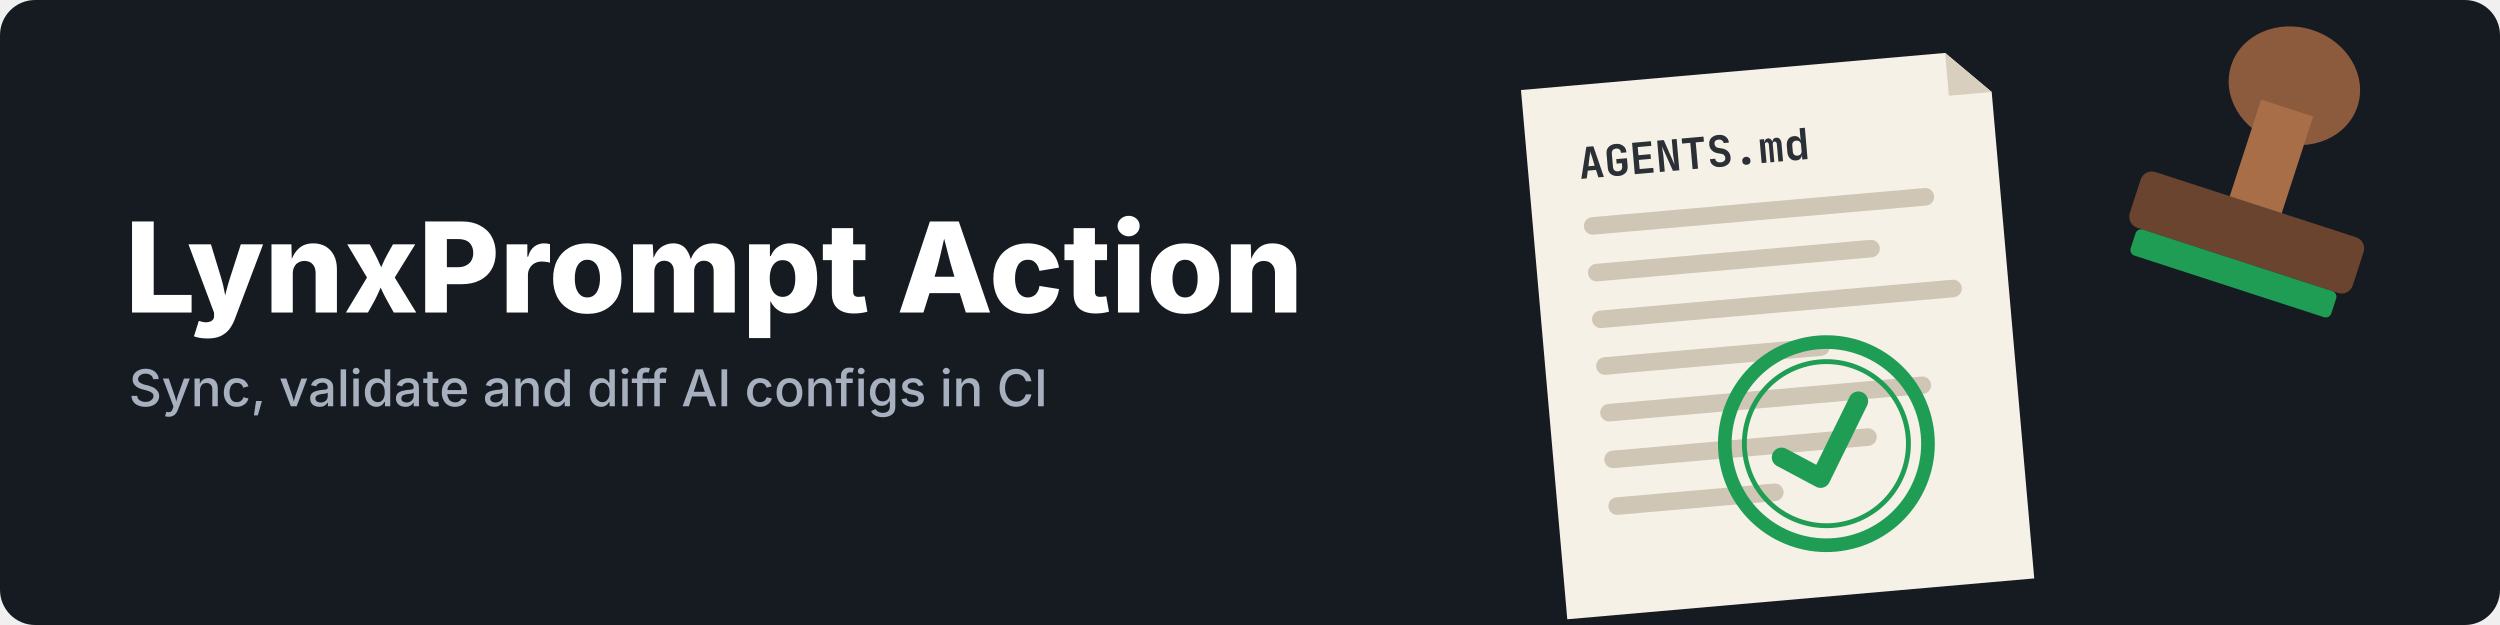
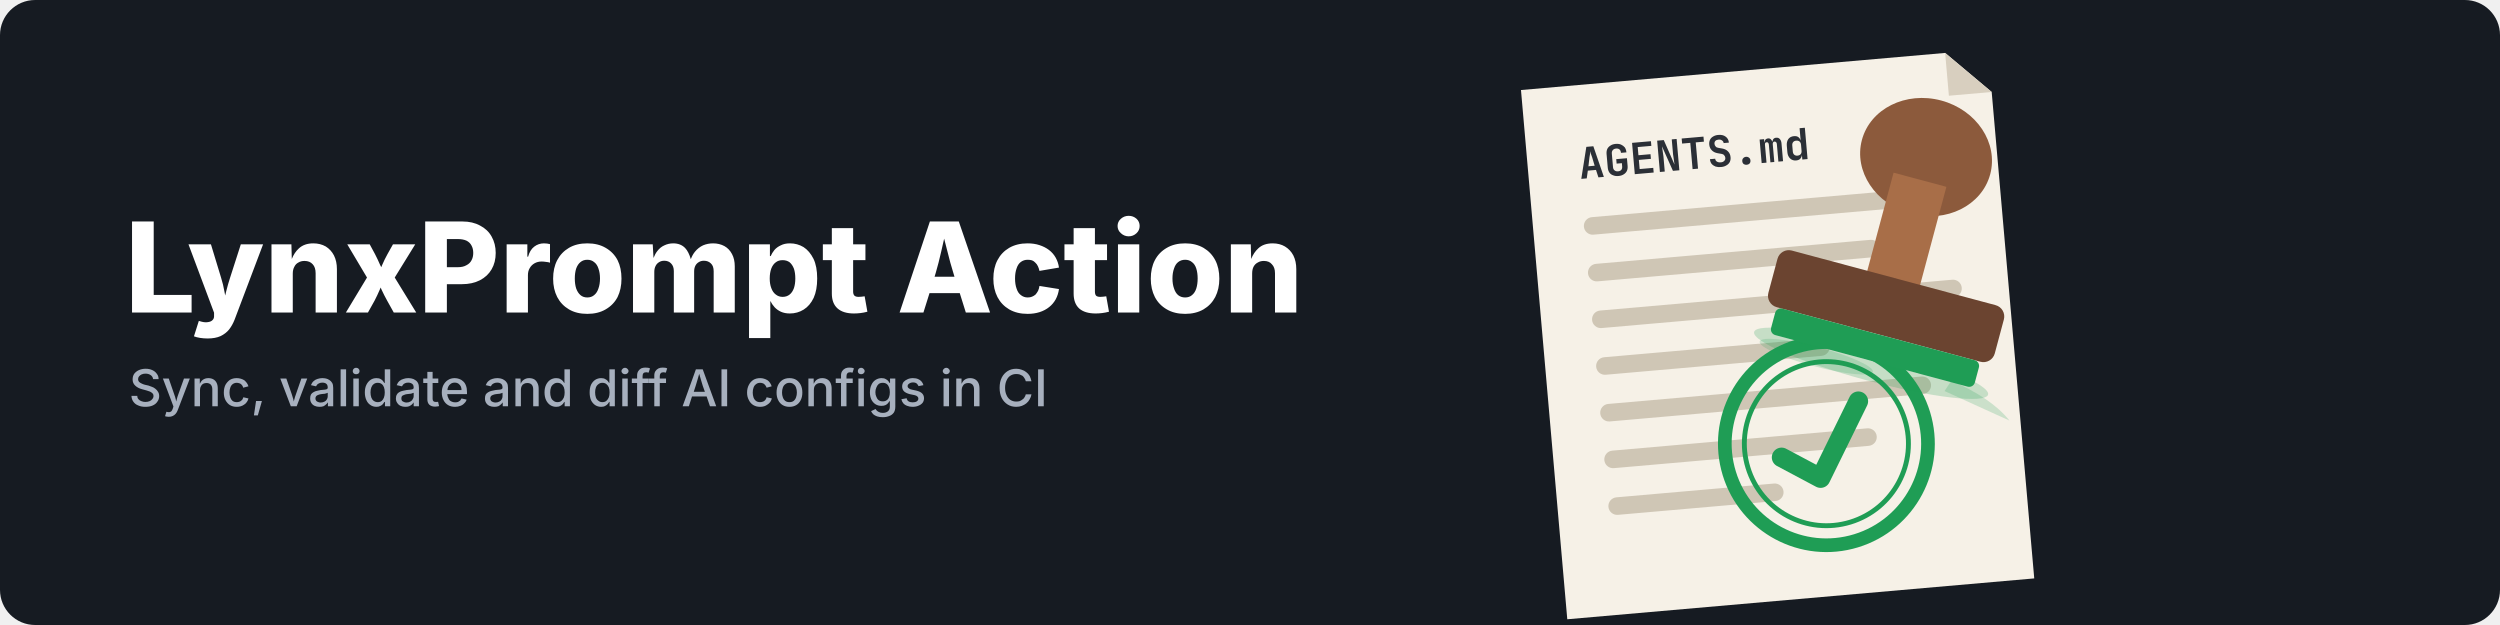
<svg xmlns="http://www.w3.org/2000/svg" viewBox="0 0 1280 320" width="1280" height="320" role="img" aria-label="LynxPrompt Action">
  <defs>
    <clipPath id="k">
      <rect width="1280" height="320" rx="18" />
    </clipPath>
  </defs>
  <g clip-path="url(#k)">
    <rect width="1280" height="320" fill="#161B22" />
    <g transform="rotate(-5 900 170)">
      <path d="M790 36h218l22 22v250h-240z" fill="#F6F1E7" />
      <path d="M1008 36v22h22z" fill="#D8CFBF" />
      <path fill="#2B2F36" d="m816.8 84l4-16.1h3.6l4 16.1h-2.8l-.9-3.9h-4.2l-.9 3.9zm4.2-6.1h3.2l-.9-4.4q-.3-1-.5-1.9-.1-.9-.2-1.3-.1.4-.2 1.3-.2.9-.5 1.9zm14.9 6.3q-1.6 0-2.7-.6-1.2-.5-1.8-1.6-.6-1.1-.6-2.5v-7q0-1.5.6-2.6 .6-1 1.8-1.6 1.1-.6 2.7-.6 1.6 0 2.7.6 1.1.6 1.8 1.6 .6 1.1.6 2.6h-2.8q0-1.2-.6-1.8-.6-.6-1.7-.6-1.1 0-1.7.6-.7.6-.7 1.8v7q0 1.1.7 1.7 .6.6 1.7.6 1.1 0 1.7-.6 .6-.6.6-1.7v-1.7h-2.7v-2.3h5.5v4q0 1.4-.6 2.5-.7 1.1-1.8 1.6-1.1.6-2.7.6zm8.4-.2v-16.1h9.7v2.4h-7v4.2h6.2v2.4h-6.2v4.7h7v2.4zm12.9 0v-16.1h3.4l4.4 13q0-.7-.1-1.6-.1-1-.1-2-.1-1-.1-1.7v-7.7h2.5v16.1h-3.3l-4.5-13q.1.7.1 1.6 .1.9.1 1.8 .1 1 .1 1.7v7.9zm16.8 0v-13.5h-4.2v-2.6h11.2v2.6h-4.2v13.5zm14.6.2q-1.6 0-2.8-.5-1.2-.6-1.9-1.6-.6-1-.6-2.4h2.7q0 1 .7 1.5 .7.6 2 .6 1.2 0 1.8-.6 .7-.5.7-1.5 0-.8-.5-1.4-.4-.6-1.3-.8l-1.9-.5q-1.9-.5-2.9-1.8-1-1.2-1-3 0-1.4.6-2.4 .6-1 1.7-1.5 1.2-.6 2.7-.6 2.4 0 3.7 1.2 1.4 1.2 1.4 3.2h-2.7q0-.9-.7-1.4-.6-.6-1.7-.6-1.1 0-1.7.5-.6.5-.6 1.5 0 .8.5 1.4 .4.6 1.3.8l1.9.5q1.9.5 2.9 1.8 1 1.2 1 3 0 1.4-.6 2.4-.7 1.1-1.9 1.6-1.1.6-2.8.6zm13.2 0q-.9 0-1.5-.5-.6-.6-.6-1.5 0-1 .6-1.5 .6-.6 1.5-.6 .9 0 1.5.6 .6.5.6 1.5 0 .9-.6 1.5-.6.5-1.5.5zm7.7-.2v-12.1h2.3v1.6h.1q.1-.7.5-1.2 .6-.6 1.5-.6 1 0 1.5.8 .3.4.5 1h.1q.1-.7.5-1.2 .6-.6 1.5-.6 1.2 0 1.8.8 .7.9.7 2.3v9.2h-2.4v-9.1q0-.6-.3-.9-.3-.4-.8-.4-.5 0-.7.3-.3.4-.3 1v9.1h-2v-9.1q0-.6-.3-1-.2-.3-.7-.3-.5 0-.8.3-.2.4-.2 1v9.1zm17.7.2q-1.8 0-2.9-1.2-1.2-1.3-1.2-3.4v-3.3q0-2.1 1.1-3.4 1.1-1.2 3-1.2 1.5 0 2.3.8 .7.7.9 1.7h0v-2.9-3.4h2.7v16.1h-2.7v-2.3h0q-.2 1-.9 1.7-.8.8-2.3.8zm.9-2.4q1.1 0 1.7-.6 .6-.6.6-1.7v-3.1q0-1.1-.6-1.7-.6-.6-1.7-.6-1 0-1.6.6-.6.6-.6 1.7v3.1q0 1.1.6 1.7 .6.6 1.6.6z" />
      <rect x="816" y="104" width="180" height="9" rx="4.5" fill="#CFC6B5" />
      <rect x="816" y="128" width="150" height="9" rx="4.5" fill="#CFC6B5" />
      <rect x="816" y="152" width="190" height="9" rx="4.5" fill="#CFC6B5" />
      <rect x="816" y="176" width="120" height="9" rx="4.5" fill="#CFC6B5" />
      <rect x="816" y="200" width="170" height="9" rx="4.5" fill="#CFC6B5" />
      <rect x="816" y="224" width="140" height="9" rx="4.5" fill="#CFC6B5" />
      <rect x="816" y="248" width="90" height="9" rx="4.5" fill="#CFC6B5" />
      <g transform="rotate(-12 930 230)">
        <circle cx="930" cy="230" r="52" fill="none" stroke="#1F9D55" stroke-width="7" />
        <circle cx="930" cy="230" r="42" fill="none" stroke="#1F9D55" stroke-width="2.5" />
        <path d="M906 230l16 16 30-32" stroke="#1F9D55" stroke-width="10" fill="none" stroke-linecap="round" stroke-linejoin="round" />
      </g>
    </g>
-     <g transform="rotate(18 1150 120)">
+     <g transform="rotate(15 958 186)" fill="#1F9D55">
+       <ellipse cx="958" cy="186" rx="62" ry="9" fill-opacity="0.22" />
+       <ellipse cx="930" cy="190" rx="30" ry="5" fill-opacity="0.18" />
+       <path d="M1000 184c14 2 26 6 34 12-12-2-24-4-36-6z" fill-opacity="0.2" />
+     </g>
+     <g transform="translate(-190 37) rotate(15 1150 141)">
      <ellipse cx="1150" cy="40" rx="34" ry="30" fill="#8C5A3C" />
      <rect x="1136" y="52" width="28" height="56" fill="#A86E48" />
      <rect x="1090" y="104" width="120" height="30" rx="6" fill="#6B4430" />
      <rect x="1096" y="134" width="108" height="14" rx="3" fill="#1F9D55" />
    </g>
    <path fill="#fff" d="m67.6 160v-46.6h11.1v37.6h19.4v9zm31.7 12.2l2.5-7.9 1.4.4q1.9.5 3.4.2 1.5-.2 2.3-1.1 .8-.8.7-2.3v-1.4l-13.1-35h11.5l5.2 17.1q1.1 3.5 1.7 7 .2 1 .4 2.1 .3-1.1.5-2.1 .9-3.6 2-7l5.5-17.1h11.4l-14.6 38.6q-1.1 2.8-2.8 5-1.7 2.1-4.4 3.4-2.7 1.2-6.6 1.2-2 0-3.9-.3-1.8-.3-3.1-.8zm50.6-32.1v19.9h-10.9v-34.9h10.2l.2 7.5q1.3-3.3 3.6-5.4 2.8-2.6 7.4-2.6 3.6 0 6.4 1.6 2.7 1.7 4.2 4.6 1.5 3 1.5 7v22.2h-10.9v-20.1q0-3-1.5-4.6-1.5-1.7-4.2-1.7-1.8 0-3.1.8-1.4.7-2.1 2.2-.8 1.4-.8 3.5zm27.2 19.9l10.8-17.9-10.1-17h11.5l2.7 5q1.4 2.7 2.6 5.5 .3.6.6 1.2 .2-.6.5-1.2 1.2-2.8 2.7-5.5l2.8-5h11.4l-10.5 17 11 17.9h-11.5l-3.4-6.1q-1.5-2.7-2.8-5.5-.2-.6-.5-1.2-.2.6-.5 1.2-1.2 2.8-2.6 5.5l-3.4 6.1zm40.6 0v-46.6h19.1q5.2 0 9 2.1 3.9 2 5.9 5.6 2.1 3.7 2.1 8.4 0 4.8-2.1 8.4-2.1 3.6-6 5.6-3.9 2-9.2 2h-7.7v14.5zm11.1-23.2h5.7q2.6 0 4.3-1 1.8-.9 2.6-2.5 .9-1.6.9-3.8 0-2.2-.9-3.8-.8-1.6-2.6-2.5-1.8-.8-4.4-.8h-5.6zm30.6 23.2v-34.9h10.6v6.3h.4q.9-3.4 3.1-5.1 2.2-1.7 5-1.7 .8 0 1.6.1 .8.1 1.5.3v9.5q-.8-.3-2-.4-1.3-.2-2.3-.2-2 0-3.6.9-1.6.9-2.5 2.5-.9 1.5-.9 3.6v19.1zm41.3.7q-5.5 0-9.4-2.3-3.9-2.3-6-6.3-2.1-4.1-2.1-9.4 0-5.5 2.1-9.5 2.1-4 6-6.3 3.9-2.3 9.4-2.3 5.5 0 9.4 2.3 4 2.3 6.1 6.3 2 4 2 9.5 0 5.3-2 9.4-2.1 4-6.1 6.3-3.9 2.3-9.4 2.3zm0-8.4q2.1 0 3.5-1.2 1.5-1.2 2.2-3.4 .8-2.2.8-5.1 0-2.9-.8-5.1-.7-2.2-2.2-3.3-1.4-1.2-3.5-1.2-2.1 0-3.5 1.2-1.4 1.1-2.2 3.3-.7 2.2-.7 5.1 0 2.9.7 5.1 .8 2.2 2.2 3.4 1.4 1.2 3.5 1.2zm23.4 7.7v-34.9h10.1l.4 7q.8-2.1 1.9-3.5 1.6-2.1 3.7-3 2.1-1 4.5-1 3.8 0 6.1 2.4 1.8 1.9 2.9 5.7 .8-2.2 2.1-3.8 1.8-2.2 4.2-3.3 2.4-1 5.1-1 3.2 0 5.8 1.4 2.5 1.4 3.9 4.1 1.4 2.6 1.4 6.3v23.6h-10.8v-21.1q0-2.7-1.4-4-1.4-1.4-3.6-1.4-1.5 0-2.6.7-1.2.7-1.8 1.9-.6 1.2-.6 2.9v21h-10.4v-21.2q0-2.5-1.4-3.9-1.3-1.4-3.5-1.4-1.5 0-2.6.7-1.2.7-1.8 1.9-.7 1.3-.7 3.1v20.8zm59.4 13.1v-48h10.7v6h.4q.7-1.6 1.9-3.1 1.3-1.5 3.3-2.4 1.9-1 4.7-1 3.7 0 6.9 1.9 3.1 2 5.1 6 1.9 3.9 1.9 10.1 0 5.9-1.8 9.9-1.9 4-5.1 6-3.2 2-7.1 2-2.6 0-4.6-.9-1.9-.9-3.2-2.3-1.3-1.4-2-3h-.2v18.8zm17.2-21.1q2.1 0 3.6-1.2 1.4-1.1 2.2-3.3 .7-2.1.7-4.9 0-2.9-.7-5-.8-2.1-2.2-3.3-1.5-1.1-3.6-1.1-2.1 0-3.5 1.1-1.5 1.1-2.3 3.2-.8 2.2-.8 5.1 0 2.8.8 4.9 .8 2.2 2.3 3.3 1.5 1.2 3.5 1.2zm42.4-26.9v8.1h-6.3v16.1q0 1.4.7 2.1 .7.6 2.1.6 .6 0 1.6-.1 1-.1 1.5-.2l1.4 7.9q-1.9.5-3.6.7-1.7.2-3.3.2-5.5 0-8.4-2.6-2.9-2.6-2.9-7.6v-17.1h-4.6v-8.1h4.6v-8.3h10.9v8.3zm17.5 34.9l15.5-46.6h14.8l16 46.6h-12.4l-3.1-9.9h-15.5l-3.1 9.9zm28.1-18.3l-.6-2q-1.6-5.1-3-10.9-.9-3.2-1.7-6.6-.8 3.4-1.5 6.6-1.3 5.8-2.8 10.9l-.6 2zm37.4 19q-5.4 0-9.4-2.3-3.9-2.3-6-6.3-2.1-4.1-2.1-9.4 0-5.5 2.1-9.5 2.1-4 6-6.3 4-2.3 9.4-2.3 3.4 0 6.1.9 2.8.9 4.9 2.5 2.1 1.6 3.4 3.9 1.3 2.3 1.7 5.1l-10 1.7q-.3-1.4-.8-2.4-.5-1.1-1.3-1.8-.7-.8-1.7-1.2-1-.3-2.2-.3-2 0-3.5 1.1-1.5 1.1-2.2 3.3-.8 2.2-.8 5.2 0 3 .8 5.2 .7 2.2 2.2 3.3 1.5 1.2 3.5 1.2 1.3 0 2.2-.4 1-.4 1.8-1.1 .7-.8 1.3-1.9 .5-1.1.7-2.5l10 1.6q-.4 2.9-1.7 5.3-1.3 2.3-3.3 3.9-2.1 1.7-4.9 2.6-2.8.9-6.2.9zm40.7-35.6v8.1h-6.2v16.1q0 1.4.6 2.1 .7.6 2.1.6 .6 0 1.6-.1 1-.1 1.5-.2l1.4 7.9q-1.9.5-3.6.7-1.7.2-3.2.2-5.6 0-8.5-2.6-2.8-2.6-2.8-7.6v-17.1h-4.7v-8.1h4.7v-8.3h10.9v8.3zm5.6 34.9v-34.9h10.9v34.9zm5.5-39q-2.3 0-4-1.6-1.7-1.5-1.7-3.7 0-2.2 1.7-3.7 1.7-1.5 4-1.5 2.3 0 4 1.5 1.6 1.5 1.6 3.7 0 2.2-1.6 3.7-1.7 1.6-4 1.6zm28.9 39.7q-5.5 0-9.4-2.3-4-2.3-6.1-6.3-2.1-4.1-2.1-9.4 0-5.5 2.1-9.5 2.1-4 6.1-6.3 3.9-2.3 9.4-2.3 5.4 0 9.4 2.3 3.9 2.3 6 6.3 2.1 4 2.1 9.5 0 5.3-2.1 9.4-2.1 4-6 6.3-4 2.3-9.4 2.3zm0-8.4q2.1 0 3.5-1.2 1.5-1.2 2.2-3.4 .7-2.2.7-5.1 0-2.9-.7-5.1-.7-2.2-2.2-3.3-1.4-1.2-3.5-1.2-2.1 0-3.6 1.2-1.4 1.1-2.1 3.3-.8 2.2-.8 5.1 0 2.9.8 5.1 .7 2.2 2.1 3.4 1.5 1.2 3.6 1.2zm34.3-12.2v19.9h-10.9v-34.9h10.2l.2 7.5q1.3-3.3 3.6-5.4 2.7-2.6 7.4-2.6 3.6 0 6.3 1.6 2.8 1.7 4.3 4.6 1.5 3 1.5 7v22.2h-10.9v-20.1q0-3-1.6-4.6-1.4-1.7-4.1-1.7-1.8 0-3.1.8-1.4.7-2.2 2.2-.7 1.4-.7 3.5z" />
    <path fill="#A7B0BE" d="m74.4 208.3q-2.1 0-3.6-.7-1.6-.6-2.5-1.9-.9-1.2-1-3h3q0 1.1.6 1.7 .6.7 1.5 1 1 .4 2 .4 1.2 0 2.2-.4 .9-.4 1.4-1.1 .6-.7.6-1.6 0-.8-.5-1.3-.5-.5-1.3-.9-.8-.3-1.8-.6l-2.2-.6q-2.3-.6-3.6-1.9-1.3-1.2-1.3-3.1 0-1.7.8-2.9 .9-1.2 2.4-1.9 1.6-.7 3.5-.7 1.9 0 3.4.7 1.5.7 2.3 1.9 .9 1.1.9 2.7h-2.8q-.2-1.3-1.2-2-1.1-.8-2.7-.8-1.1 0-2 .4-.8.4-1.3 1-.5.6-.5 1.4 0 .9.6 1.5 .6.5 1.3.8 .8.4 1.6.6l1.8.4q.9.3 1.9.7 .9.3 1.7 1 .8.6 1.3 1.5 .6.9.6 2.2 0 1.6-.9 2.8-.8 1.3-2.4 2-1.5.7-3.8.7zm10.1 4.8l.7-2.3 .3.1q.7.2 1.3.1 .6-.1 1-.5 .4-.5.7-1.4l.3-1-5.4-14.3h3l2.8 8.1q.5 1.3.8 2.6 .1.6.2 1.1 .2-.5.3-1.1 .3-1.3.8-2.6l2.9-8.1h3l-6.2 16.2q-.4 1.1-1.1 1.9-.6.7-1.5 1.1-.8.4-2 .4-.6 0-1.1-.1-.6-.1-.8-.2zm17.9-13.5v8.4h-2.8v-14.2h2.7v2.7q.6-1.3 1.5-2 1.2-.9 2.9-.9 1.4 0 2.5.6 1.1.6 1.7 1.8 .6 1.2.6 3v9h-2.8v-8.7q0-1.5-.8-2.4-.8-.8-2.2-.8-.9 0-1.7.4-.7.4-1.1 1.2-.5.8-.5 1.9zm18.8 8.7q-2 0-3.5-.9-1.4-.9-2.3-2.6-.8-1.6-.8-3.8 0-2.2.8-3.9 .9-1.6 2.3-2.6 1.5-.9 3.5-.9 1.1 0 2.1.3 1 .3 1.8.8 .7.6 1.3 1.4 .5.7.8 1.7l-2.7.7q-.1-.6-.4-1-.3-.5-.7-.8-.4-.4-1-.5-.5-.2-1.2-.2-1.2 0-2.1.7-.8.6-1.2 1.8-.4 1.1-.4 2.5 0 1.3.4 2.5 .4 1.1 1.2 1.8 .9.6 2.1.6 .7 0 1.3-.2 .5-.1.9-.5 .5-.3.8-.8 .2-.5.4-1l2.6.6q-.2 1-.8 1.8-.5.8-1.3 1.3-.8.6-1.8.9-.9.3-2.1.3zm8.8 4.4l1.1-7.4h3l-2.1 7.4zm18.9-4.7l-5.4-14.2h3.1l2.8 8.1q.4 1.3.8 2.6 .1.6.2 1.1 .2-.5.3-1.1 .3-1.3.8-2.6l2.8-8.1h3l-5.4 14.2zm14.7.3q-1.4 0-2.5-.5-1.1-.5-1.7-1.5-.6-.9-.6-2.3 0-1.2.4-2 .5-.8 1.3-1.2 .8-.5 1.8-.7 .9-.2 1.9-.4 1.3-.1 2.1-.2 .8-.1 1.1-.3 .4-.2.4-.7v-.1q0-.8-.3-1.4-.3-.5-.9-.8-.6-.3-1.5-.3-.9 0-1.6.3-.7.3-1.1.7-.4.5-.6.9l-2.6-.6q.5-1.3 1.4-2.1 .9-.8 2-1.1 1.2-.4 2.4-.4 .9 0 1.9.2 .9.2 1.8.8 .8.5 1.4 1.5 .5.9.5 2.5v9.4h-2.7v-1.9h-.1q-.3.5-.9 1-.5.5-1.3.9-.9.3-2 .3zm.6-2.2q1.1 0 2-.5 .8-.4 1.2-1.2 .4-.7.4-1.5v-1.8q-.1.1-.5.2-.5.2-1 .3-.6.1-1.1.1-.5.1-.8.1-.8.1-1.5.4-.6.2-1 .6-.4.5-.4 1.2 0 .7.4 1.2 .3.4.9.6 .6.3 1.4.3zm13-17v18.9h-2.8v-18.9zm3.7 18.9v-14.2h2.8v14.2zm1.4-16.4q-.7 0-1.2-.4-.5-.5-.5-1.2 0-.7.5-1.2 .5-.5 1.2-.5 .8 0 1.3.5 .5.5.5 1.2 0 .7-.5 1.2-.5.4-1.3.4zm10.5 16.7q-1.8 0-3.1-.9-1.4-.9-2.1-2.5-.8-1.7-.8-4 0-2.3.8-3.9 .8-1.6 2.1-2.5 1.3-.9 3.1-.9 1.3 0 2.1.5 .8.4 1.2 1 .5.6.7 1h.2v-7h2.8v18.9h-2.7v-2.2h-.3q-.2.4-.7 1-.4.6-1.3 1-.8.5-2 .5zm.6-2.4q1.2 0 2-.6 .8-.7 1.2-1.8 .4-1.1.4-2.6 0-1.5-.4-2.6-.4-1.1-1.2-1.7-.8-.6-2-.6-1.3 0-2.1.7-.8.6-1.2 1.7-.4 1.1-.4 2.5 0 1.4.4 2.6 .4 1.1 1.2 1.7 .9.7 2.1.7zm14.1 2.4q-1.3 0-2.4-.5-1.1-.5-1.7-1.5-.7-.9-.7-2.3 0-1.2.5-2 .4-.8 1.2-1.2 .8-.5 1.8-.7 1-.2 2-.4 1.2-.1 2-.2 .8-.1 1.2-.3 .4-.2.4-.7v-.1q0-.8-.3-1.4-.4-.5-1-.8-.6-.3-1.5-.3-.9 0-1.6.3-.6.3-1 .7-.4.5-.6.9l-2.7-.6q.5-1.3 1.4-2.1 .9-.8 2.1-1.1 1.1-.4 2.4-.4 .9 0 1.8.2 1 .2 1.8.8 .9.5 1.4 1.5 .5.9.5 2.5v9.4h-2.7v-1.9h-.1q-.3.5-.8 1-.6.5-1.4.9-.8.3-2 .3zm.6-2.2q1.2 0 2-.5 .8-.4 1.2-1.2 .5-.7.5-1.5v-1.8q-.2.1-.6.2-.4.2-1 .3-.5.1-1 .1-.5.1-.9.1-.8.1-1.4.4-.7.2-1.1.6-.3.5-.3 1.2 0 .7.3 1.2 .4.4 1 .6 .5.3 1.3.3zm16.3-12.3v2.3h-2.9v8.1q0 .8.4 1.2 .4.4 1.2.4 .2 0 .6 0 .3-.1.6-.1l.5 2.2q-.5.2-1 .2-.5.1-1 .1-1.9 0-3-1-1-1-1-2.8v-8.3h-2.1v-2.3h2.1v-3.4h2.7v3.4zm8.6 14.5q-2.1 0-3.6-.9-1.5-.9-2.3-2.5-.9-1.7-.9-3.9 0-2.2.8-3.8 .9-1.7 2.3-2.6 1.5-1 3.5-1 1.2 0 2.3.4 1.2.4 2.1 1.3 .9.8 1.4 2.2 .5 1.3.5 3.3v1h-10.1q.1 1.2.6 2.1 .4 1.1 1.4 1.6 .9.5 2 .5 .8 0 1.5-.2 .6-.3 1.1-.7 .4-.5.7-1.1l2.6.6q-.3 1.1-1.2 1.9-.8.9-2 1.3-1.2.5-2.7.5zm-3.9-8.6h7.2q0-.9-.3-1.7-.4-.9-1.2-1.5-.8-.6-2-.6-1.2 0-2 .6-.9.6-1.3 1.5-.4.8-.4 1.7zm24 8.6q-1.4 0-2.5-.5-1.1-.5-1.7-1.5-.6-.9-.6-2.3 0-1.2.4-2 .5-.8 1.3-1.2 .8-.5 1.8-.7 .9-.2 1.9-.4 1.3-.1 2.1-.2 .8-.1 1.1-.3 .4-.2.4-.7v-.1q0-.8-.3-1.4-.3-.5-.9-.8-.6-.3-1.5-.3-.9 0-1.6.3-.7.3-1.1.7-.4.5-.6.9l-2.6-.6q.5-1.3 1.4-2.1 .9-.8 2-1.1 1.2-.4 2.5-.4 .8 0 1.8.2 .9.2 1.8.8 .8.5 1.4 1.5 .5.9.5 2.5v9.4h-2.7v-1.9h-.1q-.3.5-.9 1-.5.5-1.3.9-.9.3-2 .3zm.6-2.2q1.1 0 2-.5 .8-.4 1.2-1.2 .4-.7.4-1.5v-1.8q-.1.1-.5.2-.5.2-1 .3-.6.1-1.1.1-.5.1-.8.1-.8.1-1.5.4-.6.2-1 .6-.4.5-.4 1.2 0 .7.4 1.2 .3.4.9.6 .6.3 1.4.3zm13-6.5v8.4h-2.8v-14.2h2.6l.1 2.7q.5-1.3 1.5-2 1.2-.9 2.8-.9 1.5 0 2.6.6 1 .6 1.6 1.8 .7 1.2.7 3v9h-2.8v-8.7q0-1.5-.8-2.4-.8-.8-2.2-.8-1 0-1.7.4-.8.4-1.2 1.2-.4.8-.4 1.9zm18.1 8.7q-1.7 0-3.1-.9-1.3-.9-2.1-2.5-.8-1.7-.8-4 0-2.3.8-3.9 .8-1.6 2.1-2.5 1.4-.9 3.1-.9 1.3 0 2.1.5 .8.4 1.3 1 .4.6.7 1h.1v-7h2.8v18.9h-2.7v-2.2h-.2q-.3.4-.7 1-.5.6-1.3 1-.8.5-2.1.5zm.6-2.4q1.2 0 2-.6 .8-.7 1.3-1.8 .4-1.1.4-2.6 0-1.5-.4-2.6-.5-1.1-1.3-1.7-.8-.6-2-.6-1.2 0-2 .7-.9.6-1.3 1.7-.4 1.1-.4 2.5 0 1.4.4 2.6 .4 1.1 1.3 1.7 .8.7 2 .7zm22.4 2.4q-1.7 0-3.1-.9-1.3-.9-2.1-2.5-.7-1.7-.7-4 0-2.3.7-3.9 .8-1.6 2.1-2.5 1.4-.9 3.1-.9 1.3 0 2.1.5 .8.4 1.3 1 .4.6.7 1h.1v-7h2.8v18.9h-2.7v-2.2h-.2q-.3.4-.7 1-.5.6-1.3 1-.8.5-2.1.5zm.6-2.4q1.2 0 2-.6 .8-.7 1.3-1.8 .4-1.1.4-2.6 0-1.5-.4-2.6-.5-1.1-1.3-1.7-.8-.6-2-.6-1.2 0-2 .7-.9.6-1.3 1.7-.4 1.1-.4 2.5 0 1.4.4 2.6 .4 1.1 1.3 1.7 .8.7 2 .7zm10.2 2.1v-14.2h2.8v14.2zm1.4-16.4q-.7 0-1.2-.4-.6-.5-.6-1.2 0-.7.6-1.2 .5-.5 1.2-.5 .7 0 1.2.5 .6.5.6 1.2 0 .7-.6 1.2-.5.4-1.2.4zm12.2 2.2v2.3h-3.2v11.9h-2.8v-11.9h-2.7v-2.3h2.7v-1.6q0-1.3.6-2.2 .6-.9 1.5-1.4 1-.4 2.1-.4 .9 0 1.5.1 .6.2.9.3l-.7 2.2q-.2 0-.5-.1-.3-.1-.7-.1-1 0-1.5.5-.4.5-.4 1.5v1.2zm8.8 0v2.3h-3.2v11.9h-2.8v-11.9h-2.7v-2.3h2.7v-1.6q0-1.3.6-2.2 .6-.9 1.6-1.4 .9-.4 2.1-.4 .8 0 1.4.1 .6.2.9.3l-.7 2.2q-.2 0-.5-.1-.3-.1-.7-.1-1 0-1.4.5-.5.5-.5 1.5v1.2zm8.5 14.2l6.8-18.9h3.5l6.9 18.9h-3.2l-1.7-5h-7.5l-1.6 5zm11.4-7.4l-1.1-3.1q-.4-1.3-.9-3-.4-1.4-.9-3.1-.5 1.7-.9 3.1-.5 1.8-.9 3l-1 3.1zm11.4-11.5v18.9h-2.9v-18.9zm16.9 19.2q-2 0-3.5-.9-1.5-.9-2.3-2.6-.9-1.6-.9-3.8 0-2.2.9-3.9 .8-1.6 2.3-2.6 1.5-.9 3.5-.9 1.1 0 2 .3 1 .3 1.8.8 .8.6 1.3 1.4 .5.7.8 1.7l-2.6.7q-.2-.6-.5-1-.3-.5-.7-.8-.4-.4-.9-.5-.6-.2-1.2-.2-1.3 0-2.1.7-.9.6-1.3 1.8-.4 1.1-.4 2.5 0 1.3.4 2.5 .4 1.1 1.3 1.8 .8.6 2.1.6 .6 0 1.2-.2 .5-.1 1-.5 .4-.3.7-.8 .3-.5.4-1l2.7.6q-.3 1-.8 1.8-.6.8-1.4 1.3-.8.6-1.7.9-1 .3-2.1.3zm15 0q-2 0-3.5-.9-1.5-.9-2.3-2.6-.8-1.6-.8-3.8 0-2.2.8-3.9 .8-1.6 2.3-2.6 1.5-.9 3.5-.9 2 0 3.5.9 1.5 1 2.3 2.6 .8 1.7.8 3.9 0 2.2-.8 3.8-.8 1.7-2.3 2.6-1.5.9-3.5.9zm0-2.4q1.3 0 2.1-.6 .9-.7 1.3-1.9 .4-1.1.4-2.4 0-1.4-.4-2.5-.4-1.2-1.3-1.8-.8-.7-2.1-.7-1.3 0-2.1.7-.9.6-1.3 1.8-.4 1.1-.4 2.5 0 1.3.4 2.4 .4 1.2 1.3 1.9 .8.6 2.1.6zm12.5-6.3v8.4h-2.8v-14.2h2.7v2.7q.6-1.3 1.5-2 1.2-.9 2.9-.9 1.4 0 2.5.6 1.1.6 1.7 1.8 .6 1.2.6 3v9h-2.8v-8.7q0-1.5-.8-2.4-.8-.8-2.2-.8-.9 0-1.7.4-.7.4-1.2 1.2-.4.8-.4 1.9zm19.9-5.8v2.3h-3.2v11.9h-2.8v-11.9h-2.7v-2.3h2.7v-1.6q0-1.3.6-2.2 .6-.9 1.6-1.4 .9-.4 2-.4 .9 0 1.5.1 .6.2.9.3l-.7 2.2q-.2 0-.5-.1-.3-.1-.7-.1-1 0-1.4.5-.5.5-.5 1.5v1.2zm2.9 14.2v-14.2h2.8v14.2zm1.4-16.4q-.7 0-1.2-.4-.5-.5-.5-1.2 0-.7.5-1.2 .5-.5 1.2-.5 .7 0 1.2.5 .6.5.6 1.2 0 .7-.6 1.2-.5.4-1.2.4zm11.1 22q-1.7 0-2.9-.4-1.2-.4-2-1.1-.7-.7-1.1-1.6l2.3-1.1q.2.4.7.9 .4.4 1.1.7 .7.4 1.9.4 1.6 0 2.6-.8 1-.8 1-2.4v-2.8h-.2q-.3.5-.7 1-.5.6-1.3 1-.8.4-2.1.4-1.7 0-3-.8-1.3-.8-2.1-2.3-.8-1.6-.8-3.8 0-2.3.8-3.9 .7-1.6 2.1-2.5 1.4-.9 3.1-.9 1.3 0 2.1.5 .8.4 1.3 1 .4.6.7 1h.2v-2.3h2.7v14.4q0 1.9-.8 3.1-.9 1.2-2.3 1.7-1.5.6-3.3.6zm0-8.1q1.2 0 2-.6 .8-.5 1.2-1.6 .4-1 .4-2.5 0-1.4-.4-2.5-.4-1.1-1.2-1.7-.8-.6-2-.6-1.3 0-2.1.6-.8.7-1.2 1.8-.5 1.1-.5 2.4 0 1.4.5 2.4 .4 1.1 1.2 1.7 .8.6 2.1.6zm15.2 2.8q-1.5 0-2.7-.5-1.2-.4-2-1.3-.7-.8-1-2.1l2.7-.5q.2 1.1 1 1.6 .8.5 2.1.5 1.3 0 2.1-.5 .8-.6.8-1.4 0-.7-.5-1.1-.5-.5-1.5-.7l-2.4-.5q-1.9-.5-2.9-1.4-1-1-1-2.5 0-1.3.7-2.3 .8-.9 2-1.4 1.2-.6 2.8-.6 1.6 0 2.7.5 1 .4 1.7 1.2 .7.8 1 1.9l-2.5.5q-.3-.7-.9-1.3-.7-.6-1.9-.6-1.2 0-2 .6-.8.5-.8 1.3 0 .7.6 1.1 .5.5 1.6.7l2.3.5q2 .5 2.9 1.4 1 1 1 2.5 0 1.3-.7 2.3-.8 1-2.1 1.5-1.3.6-3.1.6zm15.9-.3v-14.2h2.8v14.2zm1.4-16.4q-.7 0-1.2-.4-.6-.5-.6-1.2 0-.7.6-1.2 .5-.5 1.2-.5 .7 0 1.2.5 .6.5.6 1.2 0 .7-.6 1.2-.5.4-1.2.4zm7.9 8v8.4h-2.8v-14.2h2.7v2.7q.6-1.3 1.5-2 1.2-.9 2.9-.9 1.4 0 2.5.6 1.1.6 1.7 1.8 .6 1.2.6 3v9h-2.8v-8.7q0-1.5-.8-2.4-.8-.8-2.2-.8-.9 0-1.7.4-.7.4-1.1 1.2-.5.8-.5 1.9zm27.9 8.7q-2.5 0-4.4-1.2-1.9-1.2-3-3.3-1.1-2.2-1.1-5.2 0-3.1 1.1-5.3 1.1-2.1 3-3.3 1.9-1.2 4.4-1.2 1.5 0 2.8.5 1.3.4 2.3 1.2 1.1.8 1.8 2 .6 1.2.9 2.7h-2.9q-.2-.9-.7-1.6-.4-.7-1-1.2-.7-.4-1.5-.7-.8-.2-1.7-.2-1.6 0-2.9.8-1.3.8-2 2.4-.8 1.6-.8 3.9 0 2.2.8 3.8 .7 1.6 2 2.4 1.3.8 2.9.8 .9 0 1.7-.2 .8-.3 1.4-.8 .7-.4 1.1-1.1 .5-.7.7-1.6h2.9q-.2 1.4-.9 2.5-.6 1.2-1.7 2.1-1 .8-2.3 1.3-1.3.5-2.9.5zm14.1-19.2v18.9h-2.9v-18.9z" />
  </g>
</svg>
